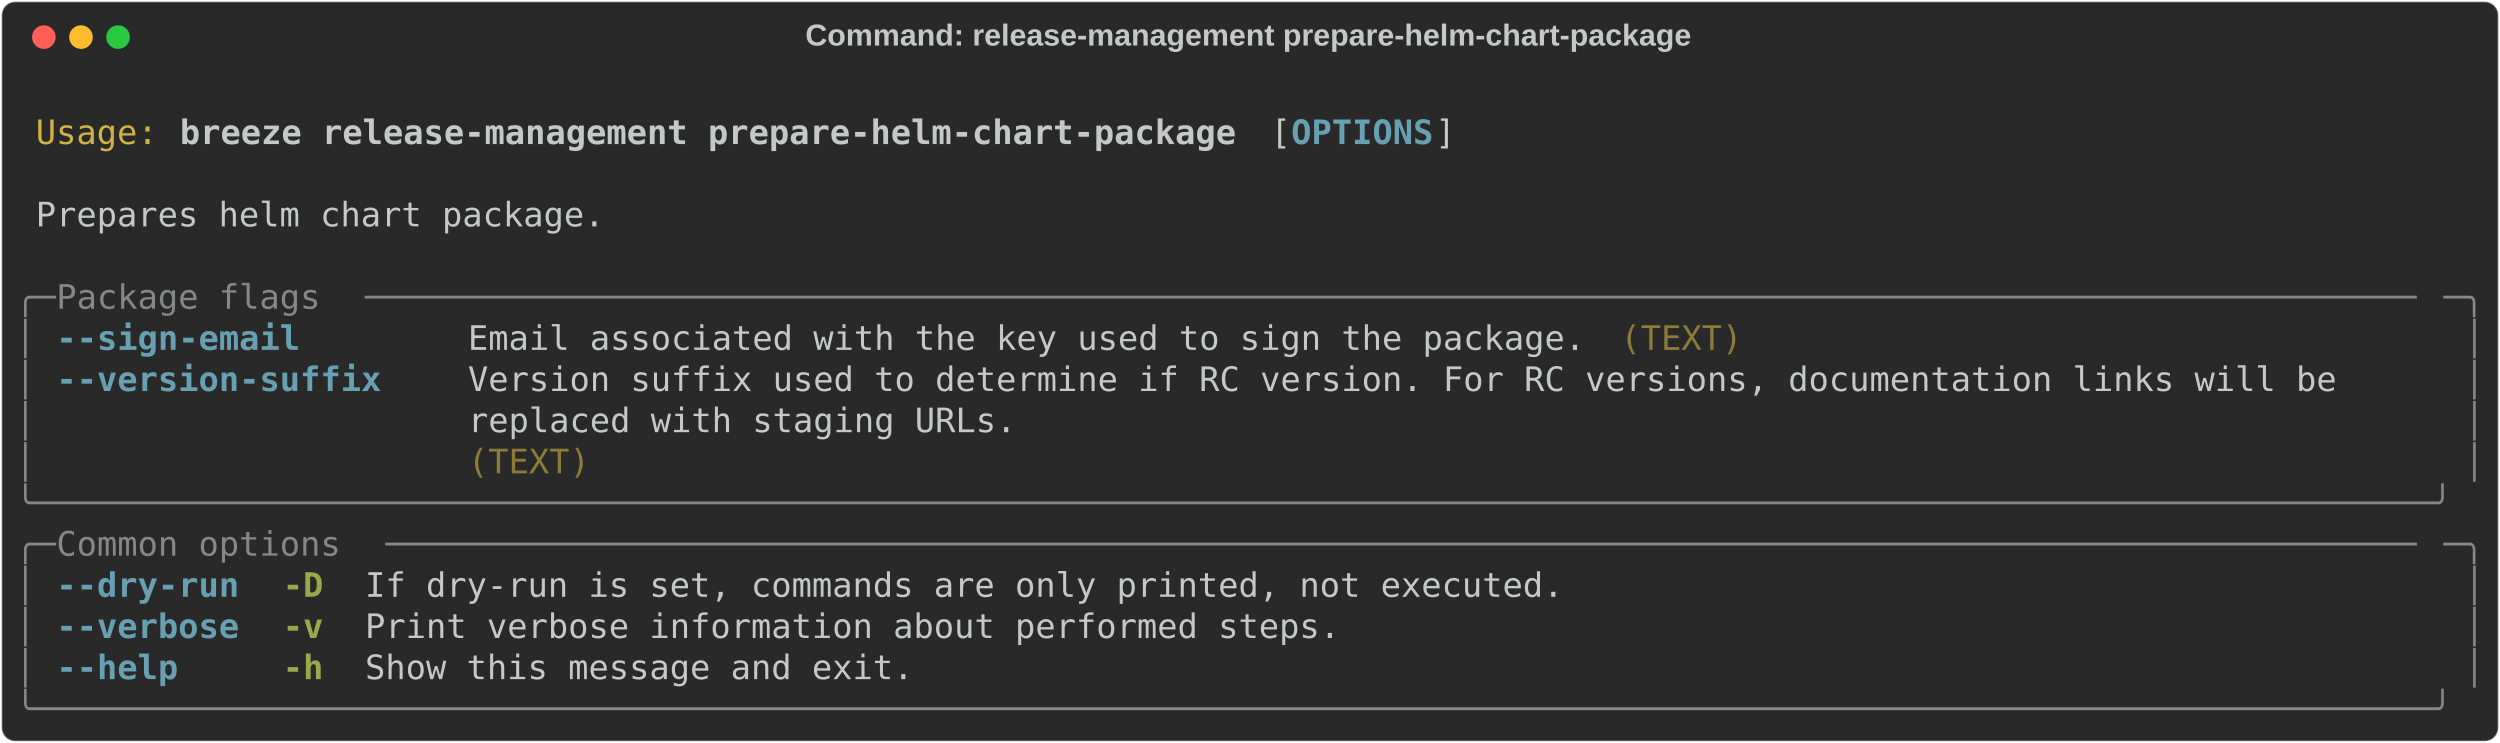
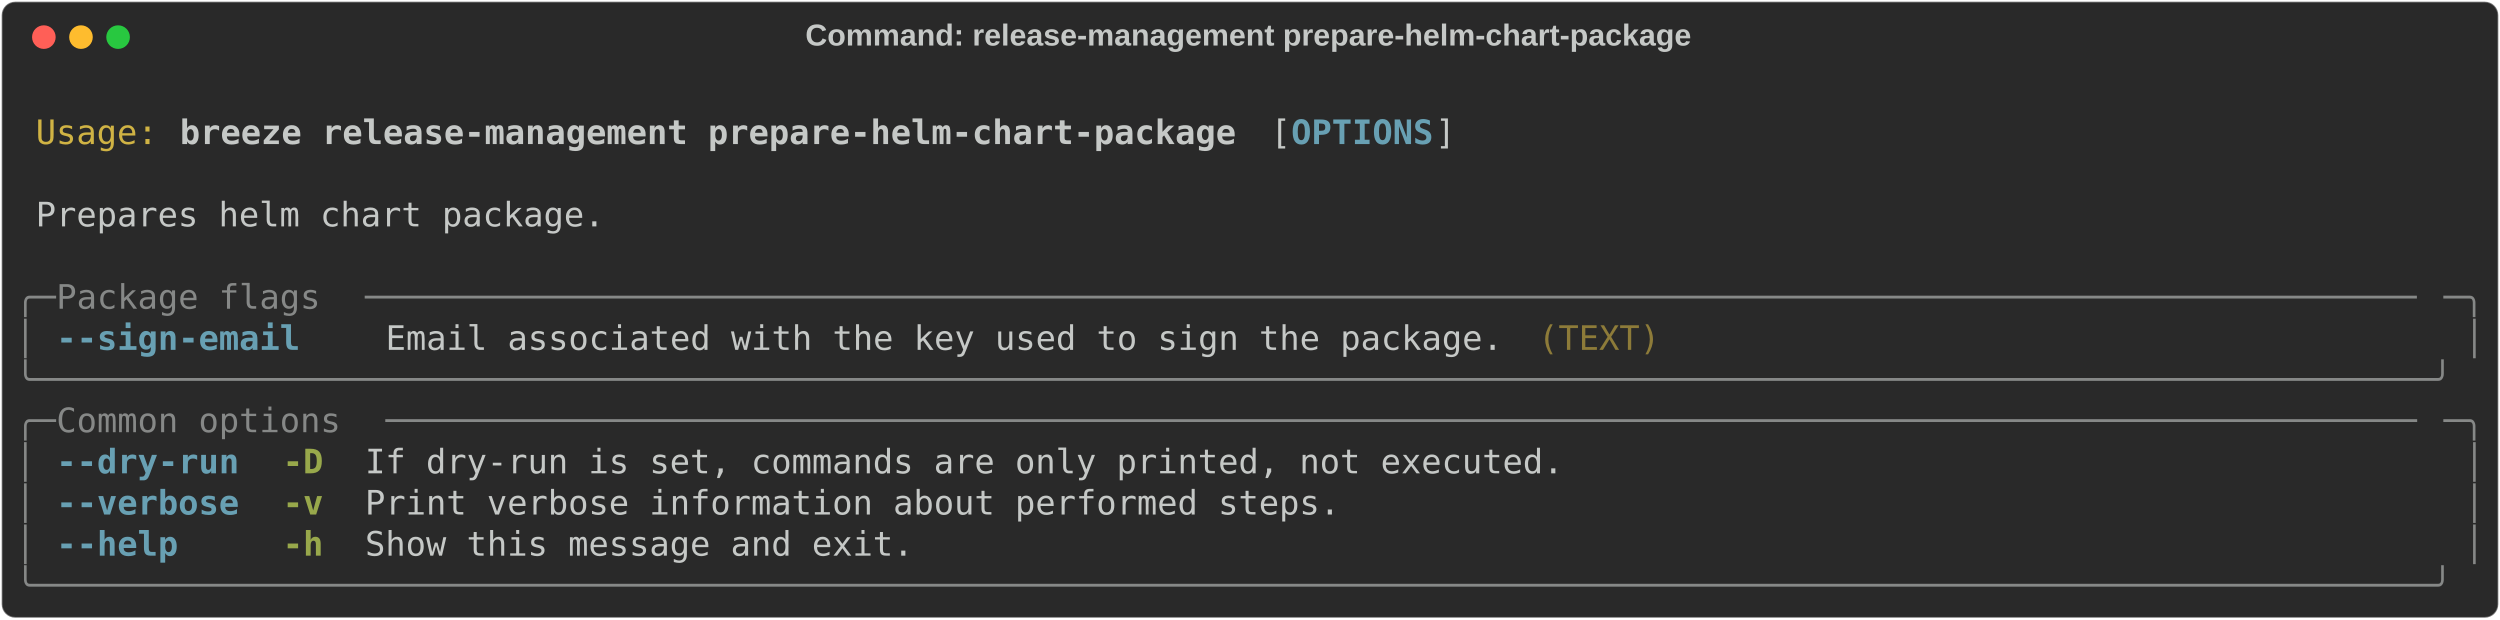
- <svg xmlns="http://www.w3.org/2000/svg" class="rich-terminal" viewBox="0 0 1482 440.4">
+ <svg xmlns="http://www.w3.org/2000/svg" class="rich-terminal" viewBox="0 0 1482 367.2">
  <style>

    @font-face {
        font-family: "Fira Code";
        src: local("FiraCode-Regular"),
                url("https://cdnjs.cloudflare.com/ajax/libs/firacode/6.2.0/woff2/FiraCode-Regular.woff2") format("woff2"),
                url("https://cdnjs.cloudflare.com/ajax/libs/firacode/6.2.0/woff/FiraCode-Regular.woff") format("woff");
        font-style: normal;
        font-weight: 400;
    }
    @font-face {
        font-family: "Fira Code";
        src: local("FiraCode-Bold"),
                url("https://cdnjs.cloudflare.com/ajax/libs/firacode/6.2.0/woff2/FiraCode-Bold.woff2") format("woff2"),
                url("https://cdnjs.cloudflare.com/ajax/libs/firacode/6.2.0/woff/FiraCode-Bold.woff") format("woff");
        font-style: bold;
        font-weight: 700;
    }

    .breeze-release-management-prepare-helm-chart-package-matrix {
        font-family: Fira Code, monospace;
        font-size: 20px;
        line-height: 24.4px;
        font-variant-east-asian: full-width;
    }

    .breeze-release-management-prepare-helm-chart-package-title {
        font-size: 18px;
        font-weight: bold;
        font-family: arial;
    }

    .breeze-release-management-prepare-helm-chart-package-r1 { fill: #c5c8c6 }
.breeze-release-management-prepare-helm-chart-package-r2 { fill: #d0b344 }
.breeze-release-management-prepare-helm-chart-package-r3 { fill: #c5c8c6;font-weight: bold }
.breeze-release-management-prepare-helm-chart-package-r4 { fill: #68a0b3;font-weight: bold }
.breeze-release-management-prepare-helm-chart-package-r5 { fill: #868887 }
.breeze-release-management-prepare-helm-chart-package-r6 { fill: #8d7b39 }
.breeze-release-management-prepare-helm-chart-package-r7 { fill: #98a84b;font-weight: bold }
    </style>
  <defs>
    <clipPath id="breeze-release-management-prepare-helm-chart-package-clip-terminal">
-       <rect x="0" y="0" width="1463.0" height="389.4" />
+       <rect x="0" y="0" width="1463.0" height="316.2" />
    </clipPath>
    <clipPath id="breeze-release-management-prepare-helm-chart-package-line-0">
      <rect x="0" y="1.5" width="1464" height="24.65" />
    </clipPath>
    <clipPath id="breeze-release-management-prepare-helm-chart-package-line-1">
      <rect x="0" y="25.9" width="1464" height="24.65" />
    </clipPath>
    <clipPath id="breeze-release-management-prepare-helm-chart-package-line-2">
      <rect x="0" y="50.3" width="1464" height="24.65" />
    </clipPath>
    <clipPath id="breeze-release-management-prepare-helm-chart-package-line-3">
      <rect x="0" y="74.7" width="1464" height="24.65" />
    </clipPath>
    <clipPath id="breeze-release-management-prepare-helm-chart-package-line-4">
      <rect x="0" y="99.1" width="1464" height="24.65" />
    </clipPath>
    <clipPath id="breeze-release-management-prepare-helm-chart-package-line-5">
      <rect x="0" y="123.5" width="1464" height="24.65" />
    </clipPath>
    <clipPath id="breeze-release-management-prepare-helm-chart-package-line-6">
      <rect x="0" y="147.9" width="1464" height="24.65" />
    </clipPath>
    <clipPath id="breeze-release-management-prepare-helm-chart-package-line-7">
      <rect x="0" y="172.3" width="1464" height="24.65" />
    </clipPath>
    <clipPath id="breeze-release-management-prepare-helm-chart-package-line-8">
      <rect x="0" y="196.7" width="1464" height="24.65" />
    </clipPath>
    <clipPath id="breeze-release-management-prepare-helm-chart-package-line-9">
      <rect x="0" y="221.1" width="1464" height="24.65" />
    </clipPath>
    <clipPath id="breeze-release-management-prepare-helm-chart-package-line-10">
      <rect x="0" y="245.5" width="1464" height="24.65" />
    </clipPath>
    <clipPath id="breeze-release-management-prepare-helm-chart-package-line-11">
      <rect x="0" y="269.9" width="1464" height="24.65" />
    </clipPath>
-     <clipPath id="breeze-release-management-prepare-helm-chart-package-line-12">
-       <rect x="0" y="294.3" width="1464" height="24.65" />
-     </clipPath>
-     <clipPath id="breeze-release-management-prepare-helm-chart-package-line-13">
-       <rect x="0" y="318.7" width="1464" height="24.65" />
-     </clipPath>
-     <clipPath id="breeze-release-management-prepare-helm-chart-package-line-14">
-       <rect x="0" y="343.1" width="1464" height="24.65" />
-     </clipPath>
  </defs>
-   <rect fill="#292929" stroke="rgba(255,255,255,0.35)" stroke-width="1" x="1" y="1" width="1480" height="438.4" rx="8" />
+   <rect fill="#292929" stroke="rgba(255,255,255,0.35)" stroke-width="1" x="1" y="1" width="1480" height="365.2" rx="8" />
  <text class="breeze-release-management-prepare-helm-chart-package-title" fill="#c5c8c6" text-anchor="middle" x="740" y="27">Command: release-management prepare-helm-chart-package</text>
  <g transform="translate(26,22)">
    <circle cx="0" cy="0" r="7" fill="#ff5f57" />
    <circle cx="22" cy="0" r="7" fill="#febc2e" />
    <circle cx="44" cy="0" r="7" fill="#28c840" />
  </g>
  <g transform="translate(9, 41)" clip-path="url(#breeze-release-management-prepare-helm-chart-package-clip-terminal)">
    <g class="breeze-release-management-prepare-helm-chart-package-matrix">
      <text class="breeze-release-management-prepare-helm-chart-package-r1" x="1464" y="20" textLength="12.2" clip-path="url(#breeze-release-management-prepare-helm-chart-package-line-0)">
</text>
      <text class="breeze-release-management-prepare-helm-chart-package-r2" x="12.2" y="44.4" textLength="73.2" clip-path="url(#breeze-release-management-prepare-helm-chart-package-line-1)">Usage:</text>
      <text class="breeze-release-management-prepare-helm-chart-package-r3" x="97.6" y="44.4" textLength="634.4" clip-path="url(#breeze-release-management-prepare-helm-chart-package-line-1)">breeze release-management prepare-helm-chart-package</text>
      <text class="breeze-release-management-prepare-helm-chart-package-r1" x="744.2" y="44.4" textLength="12.2" clip-path="url(#breeze-release-management-prepare-helm-chart-package-line-1)">[</text>
      <text class="breeze-release-management-prepare-helm-chart-package-r4" x="756.4" y="44.4" textLength="85.4" clip-path="url(#breeze-release-management-prepare-helm-chart-package-line-1)">OPTIONS</text>
      <text class="breeze-release-management-prepare-helm-chart-package-r1" x="841.8" y="44.4" textLength="12.2" clip-path="url(#breeze-release-management-prepare-helm-chart-package-line-1)">]</text>
      <text class="breeze-release-management-prepare-helm-chart-package-r1" x="1464" y="44.4" textLength="12.2" clip-path="url(#breeze-release-management-prepare-helm-chart-package-line-1)">
</text>
      <text class="breeze-release-management-prepare-helm-chart-package-r1" x="1464" y="68.8" textLength="12.2" clip-path="url(#breeze-release-management-prepare-helm-chart-package-line-2)">
</text>
      <text class="breeze-release-management-prepare-helm-chart-package-r1" x="12.2" y="93.2" textLength="341.6" clip-path="url(#breeze-release-management-prepare-helm-chart-package-line-3)">Prepares helm chart package.</text>
      <text class="breeze-release-management-prepare-helm-chart-package-r1" x="1464" y="93.2" textLength="12.2" clip-path="url(#breeze-release-management-prepare-helm-chart-package-line-3)">
</text>
      <text class="breeze-release-management-prepare-helm-chart-package-r1" x="1464" y="117.6" textLength="12.2" clip-path="url(#breeze-release-management-prepare-helm-chart-package-line-4)">
</text>
      <text class="breeze-release-management-prepare-helm-chart-package-r5" x="0" y="142" textLength="24.4" clip-path="url(#breeze-release-management-prepare-helm-chart-package-line-5)">╭─</text>
      <text class="breeze-release-management-prepare-helm-chart-package-r5" x="24.4" y="142" textLength="183" clip-path="url(#breeze-release-management-prepare-helm-chart-package-line-5)"> Package flags </text>
      <text class="breeze-release-management-prepare-helm-chart-package-r5" x="207.4" y="142" textLength="1232.2" clip-path="url(#breeze-release-management-prepare-helm-chart-package-line-5)">─────────────────────────────────────────────────────────────────────────────────────────────────────</text>
      <text class="breeze-release-management-prepare-helm-chart-package-r5" x="1439.6" y="142" textLength="24.4" clip-path="url(#breeze-release-management-prepare-helm-chart-package-line-5)">─╮</text>
      <text class="breeze-release-management-prepare-helm-chart-package-r1" x="1464" y="142" textLength="12.2" clip-path="url(#breeze-release-management-prepare-helm-chart-package-line-5)">
</text>
      <text class="breeze-release-management-prepare-helm-chart-package-r5" x="0" y="166.4" textLength="12.2" clip-path="url(#breeze-release-management-prepare-helm-chart-package-line-6)">│</text>
      <text class="breeze-release-management-prepare-helm-chart-package-r4" x="24.4" y="166.4" textLength="146.4" clip-path="url(#breeze-release-management-prepare-helm-chart-package-line-6)">--sign-email</text>
-       <text class="breeze-release-management-prepare-helm-chart-package-r1" x="268.4" y="166.4" textLength="671" clip-path="url(#breeze-release-management-prepare-helm-chart-package-line-6)">Email associated with the key used to sign the package.</text>
-       <text class="breeze-release-management-prepare-helm-chart-package-r6" x="951.6" y="166.4" textLength="73.2" clip-path="url(#breeze-release-management-prepare-helm-chart-package-line-6)">(TEXT)</text>
+       <text class="breeze-release-management-prepare-helm-chart-package-r1" x="219.6" y="166.4" textLength="671" clip-path="url(#breeze-release-management-prepare-helm-chart-package-line-6)">Email associated with the key used to sign the package.</text>
+       <text class="breeze-release-management-prepare-helm-chart-package-r6" x="902.8" y="166.4" textLength="73.2" clip-path="url(#breeze-release-management-prepare-helm-chart-package-line-6)">(TEXT)</text>
      <text class="breeze-release-management-prepare-helm-chart-package-r5" x="1451.8" y="166.4" textLength="12.2" clip-path="url(#breeze-release-management-prepare-helm-chart-package-line-6)">│</text>
      <text class="breeze-release-management-prepare-helm-chart-package-r1" x="1464" y="166.4" textLength="12.2" clip-path="url(#breeze-release-management-prepare-helm-chart-package-line-6)">
</text>
-       <text class="breeze-release-management-prepare-helm-chart-package-r5" x="0" y="190.8" textLength="12.2" clip-path="url(#breeze-release-management-prepare-helm-chart-package-line-7)">│</text>
-       <text class="breeze-release-management-prepare-helm-chart-package-r4" x="24.4" y="190.8" textLength="195.2" clip-path="url(#breeze-release-management-prepare-helm-chart-package-line-7)">--version-suffix</text>
-       <text class="breeze-release-management-prepare-helm-chart-package-r1" x="268.4" y="190.8" textLength="1171.2" clip-path="url(#breeze-release-management-prepare-helm-chart-package-line-7)">Version suffix used to determine if RC version. For RC versions, documentation links will be    </text>
-       <text class="breeze-release-management-prepare-helm-chart-package-r5" x="1451.8" y="190.8" textLength="12.2" clip-path="url(#breeze-release-management-prepare-helm-chart-package-line-7)">│</text>
+       <text class="breeze-release-management-prepare-helm-chart-package-r5" x="0" y="190.8" textLength="1464" clip-path="url(#breeze-release-management-prepare-helm-chart-package-line-7)">╰──────────────────────────────────────────────────────────────────────────────────────────────────────────────────────╯</text>
      <text class="breeze-release-management-prepare-helm-chart-package-r1" x="1464" y="190.8" textLength="12.2" clip-path="url(#breeze-release-management-prepare-helm-chart-package-line-7)">
</text>
-       <text class="breeze-release-management-prepare-helm-chart-package-r5" x="0" y="215.2" textLength="12.2" clip-path="url(#breeze-release-management-prepare-helm-chart-package-line-8)">│</text>
-       <text class="breeze-release-management-prepare-helm-chart-package-r1" x="268.4" y="215.2" textLength="1171.2" clip-path="url(#breeze-release-management-prepare-helm-chart-package-line-8)">replaced with staging URLs.                                                                     </text>
-       <text class="breeze-release-management-prepare-helm-chart-package-r5" x="1451.8" y="215.2" textLength="12.2" clip-path="url(#breeze-release-management-prepare-helm-chart-package-line-8)">│</text>
+       <text class="breeze-release-management-prepare-helm-chart-package-r5" x="0" y="215.2" textLength="24.4" clip-path="url(#breeze-release-management-prepare-helm-chart-package-line-8)">╭─</text>
+       <text class="breeze-release-management-prepare-helm-chart-package-r5" x="24.4" y="215.2" textLength="195.2" clip-path="url(#breeze-release-management-prepare-helm-chart-package-line-8)"> Common options </text>
+       <text class="breeze-release-management-prepare-helm-chart-package-r5" x="219.6" y="215.2" textLength="1220" clip-path="url(#breeze-release-management-prepare-helm-chart-package-line-8)">────────────────────────────────────────────────────────────────────────────────────────────────────</text>
+       <text class="breeze-release-management-prepare-helm-chart-package-r5" x="1439.6" y="215.2" textLength="24.4" clip-path="url(#breeze-release-management-prepare-helm-chart-package-line-8)">─╮</text>
      <text class="breeze-release-management-prepare-helm-chart-package-r1" x="1464" y="215.2" textLength="12.2" clip-path="url(#breeze-release-management-prepare-helm-chart-package-line-8)">
</text>
      <text class="breeze-release-management-prepare-helm-chart-package-r5" x="0" y="239.6" textLength="12.2" clip-path="url(#breeze-release-management-prepare-helm-chart-package-line-9)">│</text>
-       <text class="breeze-release-management-prepare-helm-chart-package-r6" x="268.4" y="239.6" textLength="1171.2" clip-path="url(#breeze-release-management-prepare-helm-chart-package-line-9)">(TEXT)                                                                                          </text>
+       <text class="breeze-release-management-prepare-helm-chart-package-r4" x="24.4" y="239.6" textLength="109.8" clip-path="url(#breeze-release-management-prepare-helm-chart-package-line-9)">--dry-run</text>
+       <text class="breeze-release-management-prepare-helm-chart-package-r7" x="158.6" y="239.6" textLength="24.4" clip-path="url(#breeze-release-management-prepare-helm-chart-package-line-9)">-D</text>
+       <text class="breeze-release-management-prepare-helm-chart-package-r1" x="207.4" y="239.6" textLength="719.8" clip-path="url(#breeze-release-management-prepare-helm-chart-package-line-9)">If dry-run is set, commands are only printed, not executed.</text>
      <text class="breeze-release-management-prepare-helm-chart-package-r5" x="1451.8" y="239.6" textLength="12.2" clip-path="url(#breeze-release-management-prepare-helm-chart-package-line-9)">│</text>
      <text class="breeze-release-management-prepare-helm-chart-package-r1" x="1464" y="239.6" textLength="12.2" clip-path="url(#breeze-release-management-prepare-helm-chart-package-line-9)">
</text>
-       <text class="breeze-release-management-prepare-helm-chart-package-r5" x="0" y="264" textLength="1464" clip-path="url(#breeze-release-management-prepare-helm-chart-package-line-10)">╰──────────────────────────────────────────────────────────────────────────────────────────────────────────────────────╯</text>
+       <text class="breeze-release-management-prepare-helm-chart-package-r5" x="0" y="264" textLength="12.2" clip-path="url(#breeze-release-management-prepare-helm-chart-package-line-10)">│</text>
+       <text class="breeze-release-management-prepare-helm-chart-package-r4" x="24.4" y="264" textLength="109.8" clip-path="url(#breeze-release-management-prepare-helm-chart-package-line-10)">--verbose</text>
+       <text class="breeze-release-management-prepare-helm-chart-package-r7" x="158.6" y="264" textLength="24.4" clip-path="url(#breeze-release-management-prepare-helm-chart-package-line-10)">-v</text>
+       <text class="breeze-release-management-prepare-helm-chart-package-r1" x="207.4" y="264" textLength="585.6" clip-path="url(#breeze-release-management-prepare-helm-chart-package-line-10)">Print verbose information about performed steps.</text>
+       <text class="breeze-release-management-prepare-helm-chart-package-r5" x="1451.8" y="264" textLength="12.2" clip-path="url(#breeze-release-management-prepare-helm-chart-package-line-10)">│</text>
      <text class="breeze-release-management-prepare-helm-chart-package-r1" x="1464" y="264" textLength="12.2" clip-path="url(#breeze-release-management-prepare-helm-chart-package-line-10)">
</text>
-       <text class="breeze-release-management-prepare-helm-chart-package-r5" x="0" y="288.4" textLength="24.4" clip-path="url(#breeze-release-management-prepare-helm-chart-package-line-11)">╭─</text>
-       <text class="breeze-release-management-prepare-helm-chart-package-r5" x="24.4" y="288.4" textLength="195.2" clip-path="url(#breeze-release-management-prepare-helm-chart-package-line-11)"> Common options </text>
-       <text class="breeze-release-management-prepare-helm-chart-package-r5" x="219.6" y="288.4" textLength="1220" clip-path="url(#breeze-release-management-prepare-helm-chart-package-line-11)">────────────────────────────────────────────────────────────────────────────────────────────────────</text>
-       <text class="breeze-release-management-prepare-helm-chart-package-r5" x="1439.6" y="288.4" textLength="24.4" clip-path="url(#breeze-release-management-prepare-helm-chart-package-line-11)">─╮</text>
+       <text class="breeze-release-management-prepare-helm-chart-package-r5" x="0" y="288.4" textLength="12.2" clip-path="url(#breeze-release-management-prepare-helm-chart-package-line-11)">│</text>
+       <text class="breeze-release-management-prepare-helm-chart-package-r4" x="24.4" y="288.4" textLength="73.2" clip-path="url(#breeze-release-management-prepare-helm-chart-package-line-11)">--help</text>
+       <text class="breeze-release-management-prepare-helm-chart-package-r7" x="158.6" y="288.4" textLength="24.4" clip-path="url(#breeze-release-management-prepare-helm-chart-package-line-11)">-h</text>
+       <text class="breeze-release-management-prepare-helm-chart-package-r1" x="207.4" y="288.4" textLength="329.4" clip-path="url(#breeze-release-management-prepare-helm-chart-package-line-11)">Show this message and exit.</text>
+       <text class="breeze-release-management-prepare-helm-chart-package-r5" x="1451.8" y="288.4" textLength="12.2" clip-path="url(#breeze-release-management-prepare-helm-chart-package-line-11)">│</text>
      <text class="breeze-release-management-prepare-helm-chart-package-r1" x="1464" y="288.4" textLength="12.2" clip-path="url(#breeze-release-management-prepare-helm-chart-package-line-11)">
</text>
-       <text class="breeze-release-management-prepare-helm-chart-package-r5" x="0" y="312.8" textLength="12.2" clip-path="url(#breeze-release-management-prepare-helm-chart-package-line-12)">│</text>
-       <text class="breeze-release-management-prepare-helm-chart-package-r4" x="24.4" y="312.8" textLength="109.8" clip-path="url(#breeze-release-management-prepare-helm-chart-package-line-12)">--dry-run</text>
-       <text class="breeze-release-management-prepare-helm-chart-package-r7" x="158.6" y="312.8" textLength="24.4" clip-path="url(#breeze-release-management-prepare-helm-chart-package-line-12)">-D</text>
-       <text class="breeze-release-management-prepare-helm-chart-package-r1" x="207.4" y="312.8" textLength="719.8" clip-path="url(#breeze-release-management-prepare-helm-chart-package-line-12)">If dry-run is set, commands are only printed, not executed.</text>
-       <text class="breeze-release-management-prepare-helm-chart-package-r5" x="1451.8" y="312.8" textLength="12.2" clip-path="url(#breeze-release-management-prepare-helm-chart-package-line-12)">│</text>
+       <text class="breeze-release-management-prepare-helm-chart-package-r5" x="0" y="312.8" textLength="1464" clip-path="url(#breeze-release-management-prepare-helm-chart-package-line-12)">╰──────────────────────────────────────────────────────────────────────────────────────────────────────────────────────╯</text>
      <text class="breeze-release-management-prepare-helm-chart-package-r1" x="1464" y="312.8" textLength="12.2" clip-path="url(#breeze-release-management-prepare-helm-chart-package-line-12)">
- </text>
-       <text class="breeze-release-management-prepare-helm-chart-package-r5" x="0" y="337.2" textLength="12.2" clip-path="url(#breeze-release-management-prepare-helm-chart-package-line-13)">│</text>
-       <text class="breeze-release-management-prepare-helm-chart-package-r4" x="24.4" y="337.2" textLength="109.8" clip-path="url(#breeze-release-management-prepare-helm-chart-package-line-13)">--verbose</text>
-       <text class="breeze-release-management-prepare-helm-chart-package-r7" x="158.6" y="337.2" textLength="24.4" clip-path="url(#breeze-release-management-prepare-helm-chart-package-line-13)">-v</text>
-       <text class="breeze-release-management-prepare-helm-chart-package-r1" x="207.4" y="337.2" textLength="585.6" clip-path="url(#breeze-release-management-prepare-helm-chart-package-line-13)">Print verbose information about performed steps.</text>
-       <text class="breeze-release-management-prepare-helm-chart-package-r5" x="1451.8" y="337.2" textLength="12.2" clip-path="url(#breeze-release-management-prepare-helm-chart-package-line-13)">│</text>
-       <text class="breeze-release-management-prepare-helm-chart-package-r1" x="1464" y="337.2" textLength="12.2" clip-path="url(#breeze-release-management-prepare-helm-chart-package-line-13)">
- </text>
-       <text class="breeze-release-management-prepare-helm-chart-package-r5" x="0" y="361.6" textLength="12.2" clip-path="url(#breeze-release-management-prepare-helm-chart-package-line-14)">│</text>
-       <text class="breeze-release-management-prepare-helm-chart-package-r4" x="24.4" y="361.6" textLength="73.2" clip-path="url(#breeze-release-management-prepare-helm-chart-package-line-14)">--help</text>
-       <text class="breeze-release-management-prepare-helm-chart-package-r7" x="158.6" y="361.6" textLength="24.4" clip-path="url(#breeze-release-management-prepare-helm-chart-package-line-14)">-h</text>
-       <text class="breeze-release-management-prepare-helm-chart-package-r1" x="207.4" y="361.6" textLength="329.4" clip-path="url(#breeze-release-management-prepare-helm-chart-package-line-14)">Show this message and exit.</text>
-       <text class="breeze-release-management-prepare-helm-chart-package-r5" x="1451.8" y="361.6" textLength="12.2" clip-path="url(#breeze-release-management-prepare-helm-chart-package-line-14)">│</text>
-       <text class="breeze-release-management-prepare-helm-chart-package-r1" x="1464" y="361.6" textLength="12.2" clip-path="url(#breeze-release-management-prepare-helm-chart-package-line-14)">
- </text>
-       <text class="breeze-release-management-prepare-helm-chart-package-r5" x="0" y="386" textLength="1464" clip-path="url(#breeze-release-management-prepare-helm-chart-package-line-15)">╰──────────────────────────────────────────────────────────────────────────────────────────────────────────────────────╯</text>
-       <text class="breeze-release-management-prepare-helm-chart-package-r1" x="1464" y="386" textLength="12.2" clip-path="url(#breeze-release-management-prepare-helm-chart-package-line-15)">
</text>
    </g>
  </g>
</svg>
